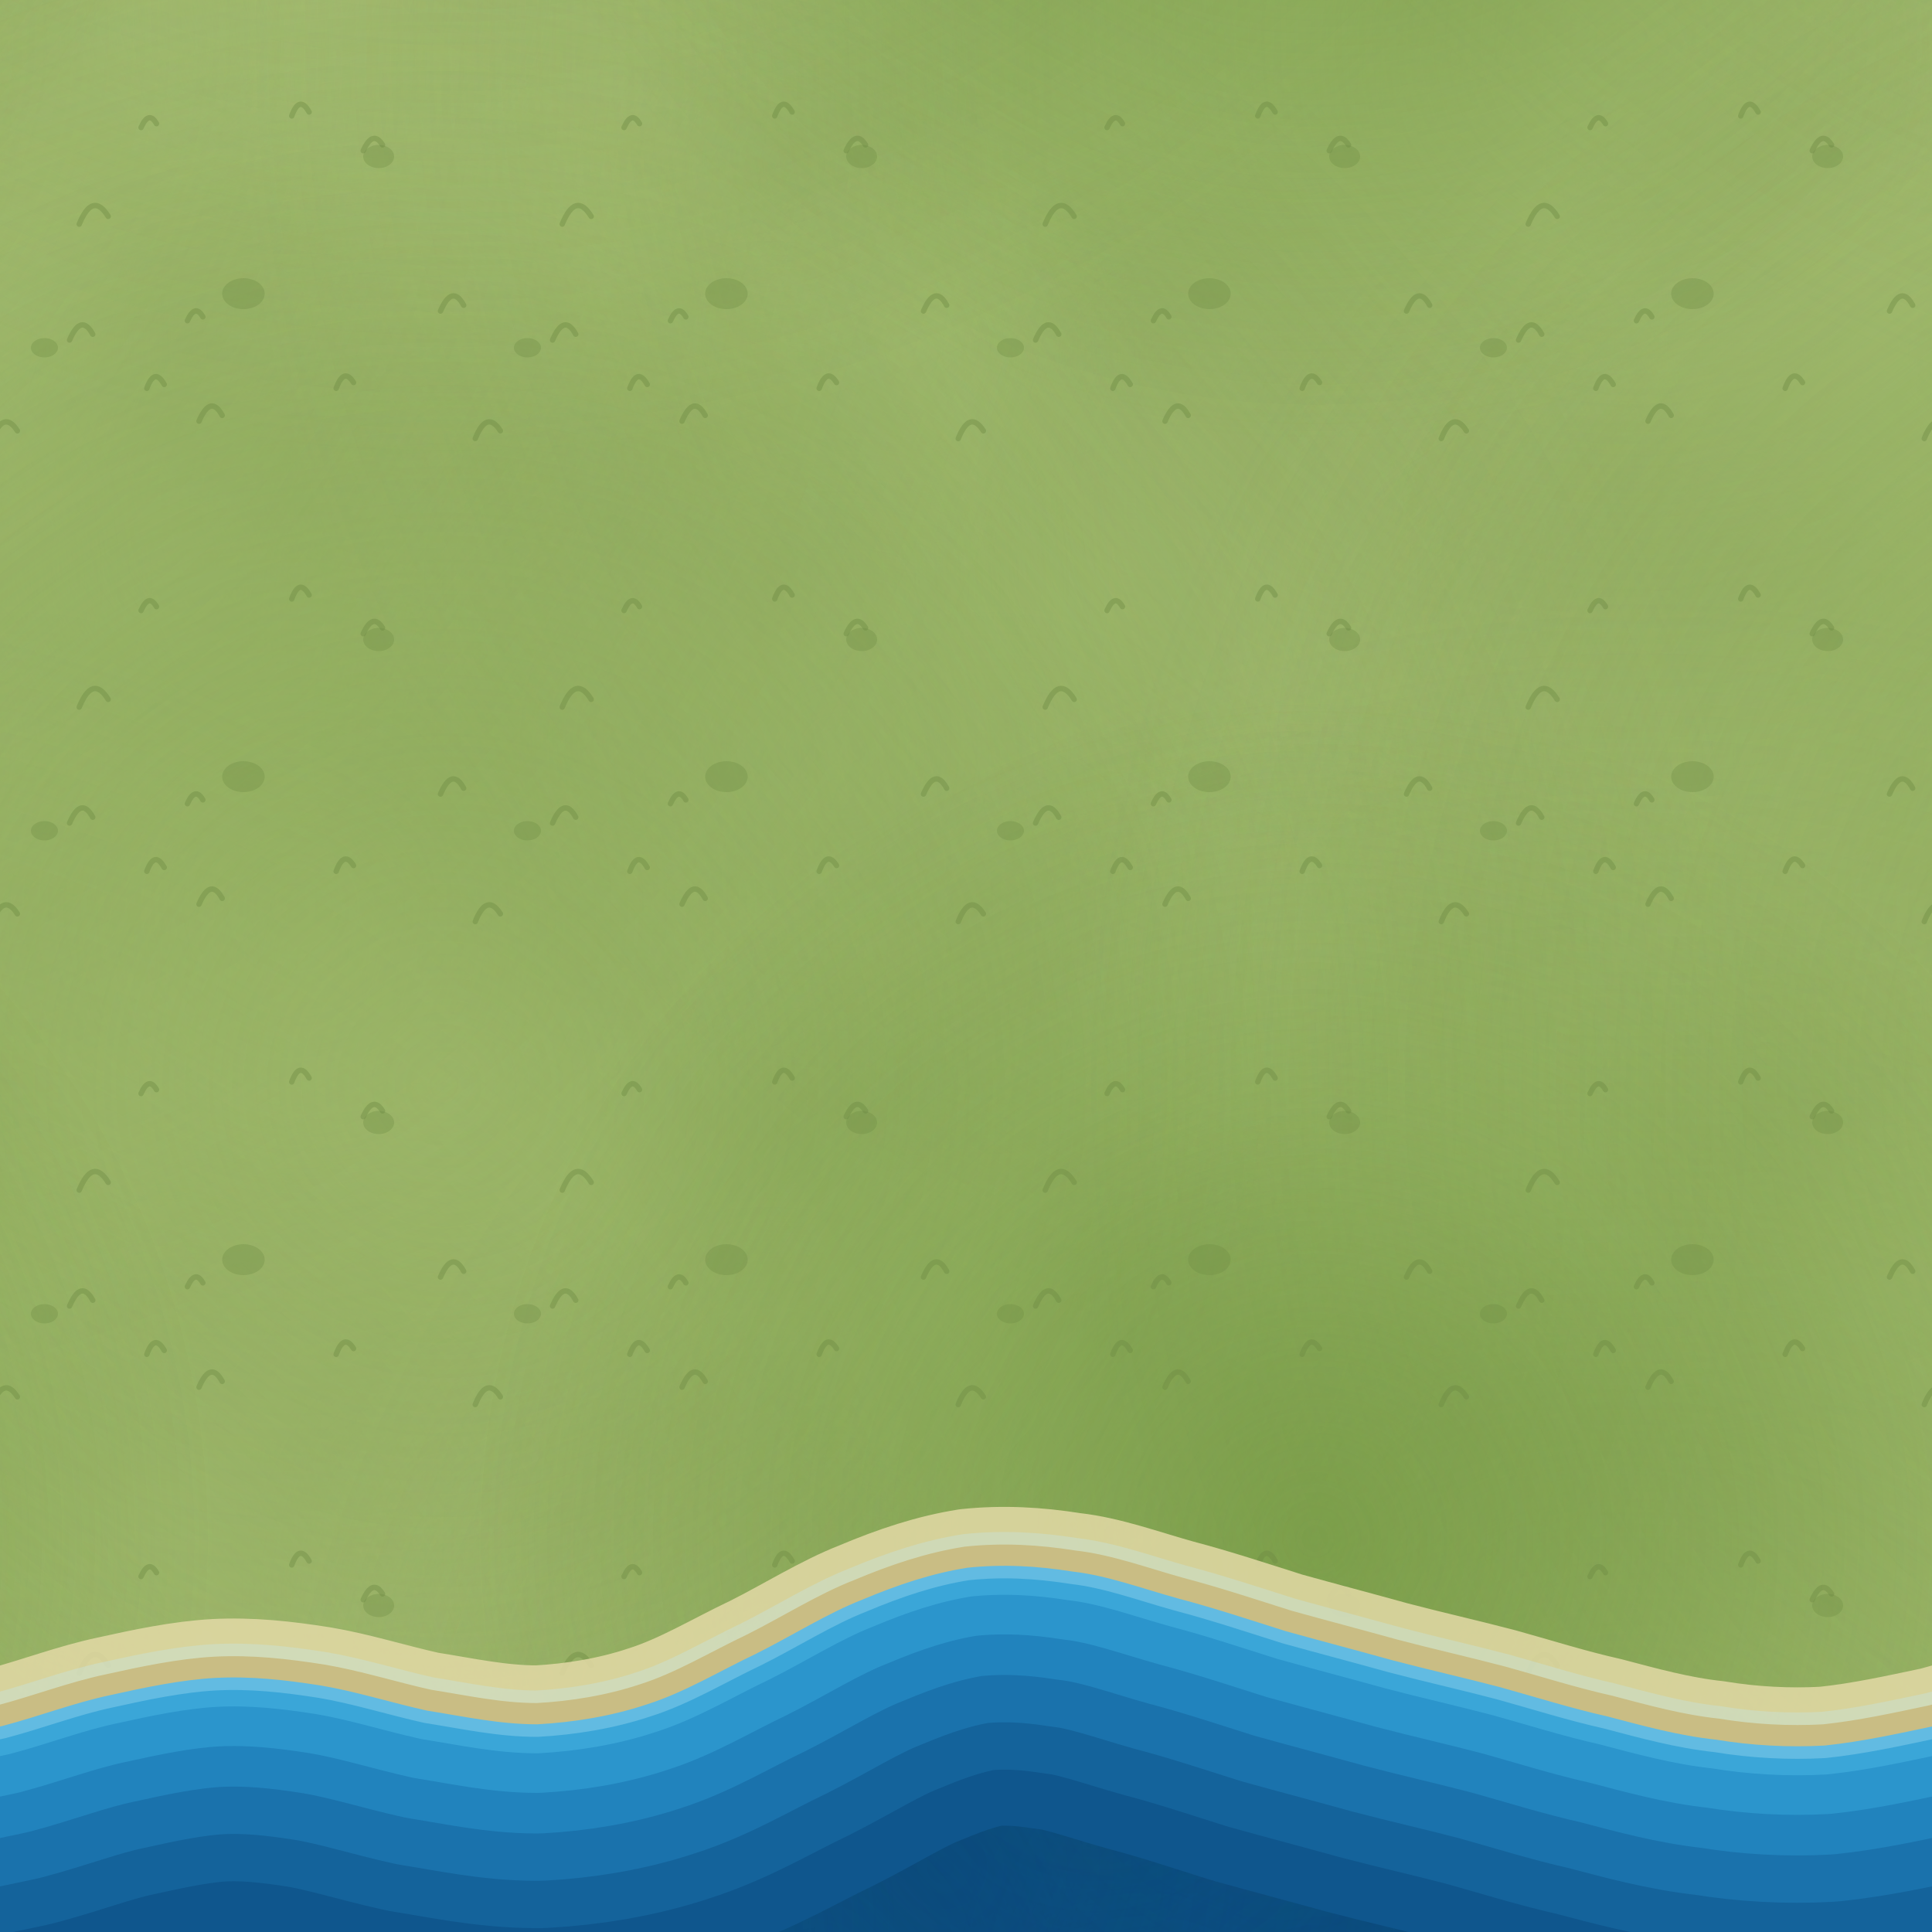
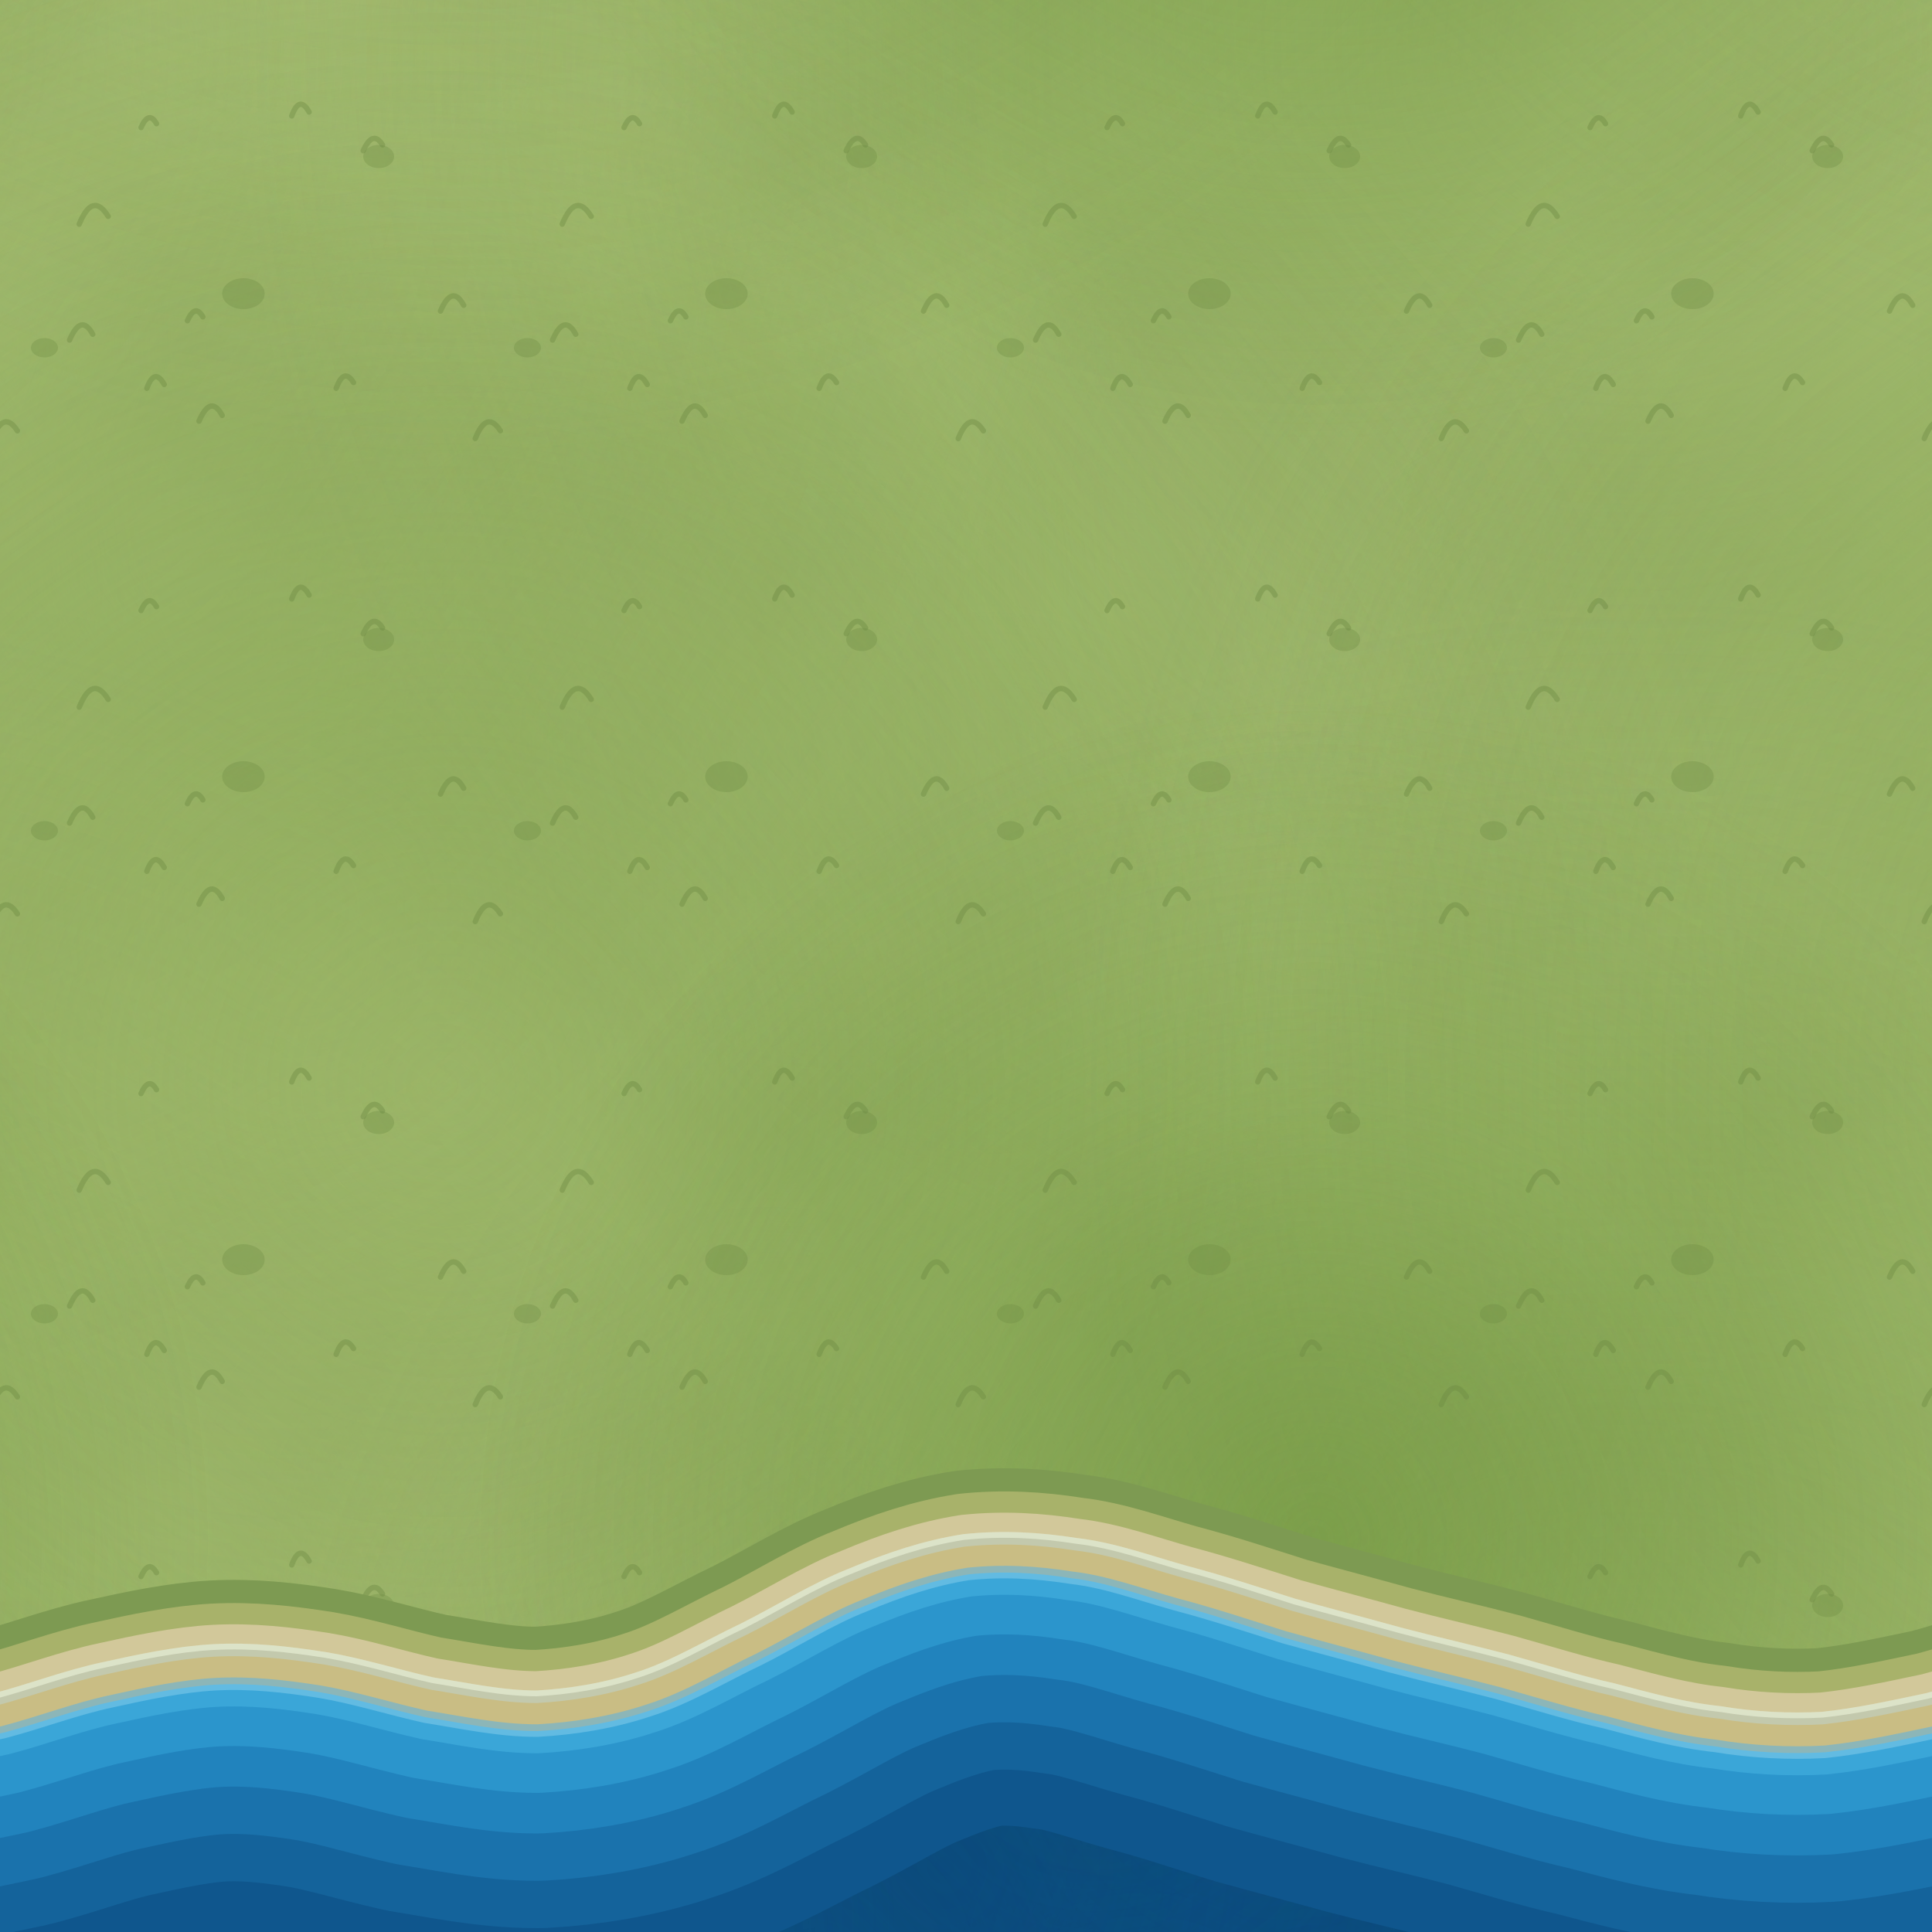
<svg xmlns="http://www.w3.org/2000/svg" viewBox="0 0 100 100" width="100" height="100" preserveAspectRatio="none">
  <defs>
    <radialGradient id="outer8g-hi">
      <stop offset="0" stop-color="#9cba6c" stop-opacity="0.34" />
      <stop offset="1" stop-color="#9cba6c" stop-opacity="0" />
    </radialGradient>
    <radialGradient id="outer8g-lo">
      <stop offset="0" stop-color="#6d8b43" stop-opacity="0.306" />
      <stop offset="1" stop-color="#6d8b43" stop-opacity="0" />
    </radialGradient>
    <pattern id="outer8g-mottle" width="50" height="50" patternUnits="userSpaceOnUse">
      <circle cx="7.8" cy="2.3" r="14.2" fill="url(#outer8g-hi)" />
      <circle cx="7.8" cy="52.3" r="14.2" fill="url(#outer8g-hi)" />
      <circle cx="57.8" cy="2.3" r="14.2" fill="url(#outer8g-hi)" />
      <circle cx="57.8" cy="52.3" r="14.2" fill="url(#outer8g-hi)" />
      <circle cx="23.4" cy="1.1" r="17" fill="url(#outer8g-lo)" />
      <circle cx="23.4" cy="51.1" r="17" fill="url(#outer8g-lo)" />
      <circle cx="-18.1" cy="3.9" r="18.9" fill="url(#outer8g-hi)" />
      <circle cx="-18.1" cy="53.9" r="18.9" fill="url(#outer8g-hi)" />
      <circle cx="31.9" cy="3.9" r="18.9" fill="url(#outer8g-hi)" />
      <circle cx="31.9" cy="53.9" r="18.9" fill="url(#outer8g-hi)" />
      <circle cx="-9.2" cy="8.5" r="11.1" fill="url(#outer8g-lo)" />
      <circle cx="-9.2" cy="58.5" r="11.1" fill="url(#outer8g-lo)" />
      <circle cx="40.8" cy="8.5" r="11.1" fill="url(#outer8g-lo)" />
      <circle cx="40.8" cy="58.5" r="11.1" fill="url(#outer8g-lo)" />
      <circle cx="10.4" cy="18.4" r="11.7" fill="url(#outer8g-lo)" />
      <circle cx="60.4" cy="18.4" r="11.7" fill="url(#outer8g-lo)" />
      <circle cx="21.4" cy="17" r="15.8" fill="url(#outer8g-hi)" />
      <circle cx="25.3" cy="23.9" r="12.7" fill="url(#outer8g-lo)" />
      <circle cx="-2.7" cy="18" r="11.9" fill="url(#outer8g-hi)" />
      <circle cx="47.3" cy="18" r="11.9" fill="url(#outer8g-hi)" />
      <circle cx="8.3" cy="29.1" r="18.3" fill="url(#outer8g-hi)" />
      <circle cx="58.3" cy="29.1" r="18.3" fill="url(#outer8g-hi)" />
      <circle cx="18.9" cy="25.9" r="19.1" fill="url(#outer8g-lo)" />
      <circle cx="68.9" cy="25.9" r="19.1" fill="url(#outer8g-lo)" />
      <circle cx="28.6" cy="32.6" r="16.1" fill="url(#outer8g-hi)" />
      <circle cx="-10.2" cy="30.1" r="18.2" fill="url(#outer8g-lo)" />
      <circle cx="39.8" cy="30.1" r="18.2" fill="url(#outer8g-lo)" />
      <circle cx="1.1" cy="-3.4" r="15.4" fill="url(#outer8g-lo)" />
      <circle cx="1.1" cy="46.6" r="15.4" fill="url(#outer8g-lo)" />
      <circle cx="51.1" cy="-3.4" r="15.4" fill="url(#outer8g-lo)" />
      <circle cx="51.1" cy="46.6" r="15.4" fill="url(#outer8g-lo)" />
      <circle cx="16.4" cy="-0.7" r="12.9" fill="url(#outer8g-hi)" />
      <circle cx="16.4" cy="49.3" r="12.9" fill="url(#outer8g-hi)" />
      <circle cx="-16.5" cy="-11.9" r="17.9" fill="url(#outer8g-lo)" />
      <circle cx="-16.5" cy="38.1" r="17.9" fill="url(#outer8g-lo)" />
      <circle cx="33.5" cy="-11.9" r="17.9" fill="url(#outer8g-lo)" />
      <circle cx="33.5" cy="38.1" r="17.9" fill="url(#outer8g-lo)" />
      <circle cx="-6.6" cy="-11" r="16.8" fill="url(#outer8g-hi)" />
      <circle cx="-6.6" cy="39" r="16.8" fill="url(#outer8g-hi)" />
      <circle cx="43.4" cy="-11" r="16.8" fill="url(#outer8g-hi)" />
      <circle cx="43.4" cy="39" r="16.8" fill="url(#outer8g-hi)" />
    </pattern>
    <radialGradient id="outer8v-hi">
      <stop offset="0" stop-color="#5d8a2c" stop-opacity="0.5" />
      <stop offset="1" stop-color="#5d8a2c" stop-opacity="0" />
    </radialGradient>
    <radialGradient id="outer8v-lo">
      <stop offset="0" stop-color="#bccb85" stop-opacity="0.45" />
      <stop offset="1" stop-color="#bccb85" stop-opacity="0" />
    </radialGradient>
    <pattern id="outer8v-mottle" width="100" height="100" patternUnits="userSpaceOnUse">
      <circle cx="15.5" cy="47" r="51.6" fill="url(#outer8v-hi)" />
      <circle cx="15.5" cy="147" r="51.6" fill="url(#outer8v-hi)" />
      <circle cx="115.5" cy="47" r="51.6" fill="url(#outer8v-hi)" />
      <circle cx="115.5" cy="147" r="51.6" fill="url(#outer8v-hi)" />
      <circle cx="-16" cy="2.5" r="71.6" fill="url(#outer8v-lo)" />
      <circle cx="-16" cy="102.5" r="71.6" fill="url(#outer8v-lo)" />
      <circle cx="84" cy="2.5" r="71.6" fill="url(#outer8v-lo)" />
      <circle cx="84" cy="102.5" r="71.6" fill="url(#outer8v-lo)" />
      <circle cx="23.5" cy="-44" r="67.4" fill="url(#outer8v-lo)" />
      <circle cx="23.5" cy="56" r="67.4" fill="url(#outer8v-lo)" />
      <circle cx="23.5" cy="156" r="67.4" fill="url(#outer8v-lo)" />
      <circle cx="123.5" cy="-44" r="67.4" fill="url(#outer8v-lo)" />
      <circle cx="123.5" cy="56" r="67.4" fill="url(#outer8v-lo)" />
      <circle cx="123.5" cy="156" r="67.4" fill="url(#outer8v-lo)" />
      <circle cx="-32" cy="-20.5" r="43.2" fill="url(#outer8v-hi)" />
      <circle cx="-32" cy="79.5" r="43.2" fill="url(#outer8v-hi)" />
      <circle cx="68" cy="-20.5" r="43.2" fill="url(#outer8v-hi)" />
      <circle cx="68" cy="79.5" r="43.2" fill="url(#outer8v-hi)" />
    </pattern>
    <pattern id="outer8-grass" width="25" height="25" patternUnits="userSpaceOnUse">
      <ellipse cx="19.6" cy="8.1" rx="0.8" ry="0.6" fill="#6d8b43" opacity=".33" />
-       <path d="M7.3 6.6q0.4 -0.9 0.8 -0.2" fill="none" stroke="#6d8b43" stroke-width=".28" stroke-linecap="round" opacity=".42" />
-       <path d="M15.1 6q0.4 -1.1 0.9 -0.2" fill="none" stroke="#6d8b43" stroke-width=".28" stroke-linecap="round" opacity=".42" />
-       <path d="M9.7 16.6q0.4 -0.9 0.8 -0.2" fill="none" stroke="#6d8b43" stroke-width=".28" stroke-linecap="round" opacity=".42" />
-       <path d="M18.8 7.8q0.5 -1.1 1 -0.3" fill="none" stroke="#6d8b43" stroke-width=".28" stroke-linecap="round" opacity=".42" />
+       <path d="M7.3 6.6q0.4 -0.9 0.8 -0.2" fill="none" stroke="#6d8b43" stroke-width="0.28" stroke-linecap="round" opacity=".42" />
+       <path d="M15.1 6q0.4 -1.1 0.9 -0.2" fill="none" stroke="#6d8b43" stroke-width="0.28" stroke-linecap="round" opacity=".42" />
+       <path d="M9.7 16.6q0.4 -0.9 0.8 -0.2" fill="none" stroke="#6d8b43" stroke-width="0.28" stroke-linecap="round" opacity=".42" />
+       <path d="M18.8 7.8q0.5 -1.1 1 -0.3" fill="none" stroke="#6d8b43" stroke-width="0.28" stroke-linecap="round" opacity=".42" />
      <ellipse cx="2.3" cy="18" rx="0.7" ry="0.5" fill="#6d8b43" opacity=".33" />
-       <path d="M3.6 17.6q0.6 -1.4 1.2 -0.3" fill="none" stroke="#6d8b43" stroke-width=".28" stroke-linecap="round" opacity=".42" />
-       <path d="M7.6 20.1q0.4 -1.1 0.9 -0.2" fill="none" stroke="#6d8b43" stroke-width=".28" stroke-linecap="round" opacity=".42" />
-       <path d="M17.4 20.1q0.4 -1.1 0.9 -0.3" fill="none" stroke="#6d8b43" stroke-width=".28" stroke-linecap="round" opacity=".42" />
-       <path d="M4.1 11.6q0.7 -1.7 1.5 -0.4" fill="none" stroke="#6d8b43" stroke-width=".28" stroke-linecap="round" opacity=".42" />
+       <path d="M3.6 17.6q0.6 -1.4 1.2 -0.3" fill="none" stroke="#6d8b43" stroke-width="0.28" stroke-linecap="round" opacity=".42" />
+       <path d="M7.6 20.1q0.4 -1.1 0.9 -0.2" fill="none" stroke="#6d8b43" stroke-width="0.28" stroke-linecap="round" opacity=".42" />
+       <path d="M17.4 20.1q0.4 -1.1 0.9 -0.3" fill="none" stroke="#6d8b43" stroke-width="0.28" stroke-linecap="round" opacity=".42" />
+       <path d="M4.1 11.6q0.7 -1.7 1.5 -0.4" fill="none" stroke="#6d8b43" stroke-width="0.28" stroke-linecap="round" opacity=".42" />
      <ellipse cx="12.6" cy="15.2" rx="1.1" ry="0.8" fill="#6d8b43" opacity=".33" />
-       <path d="M-0.4 22.7q0.6 -1.5 1.3 -0.4" fill="none" stroke="#6d8b43" stroke-width=".28" stroke-linecap="round" opacity=".42" />
-       <path d="M24.6 22.7q0.6 -1.5 1.3 -0.4" fill="none" stroke="#6d8b43" stroke-width=".28" stroke-linecap="round" opacity=".42" />
-       <path d="M10.3 21.8q0.6 -1.4 1.2 -0.3" fill="none" stroke="#6d8b43" stroke-width=".28" stroke-linecap="round" opacity=".42" />
-       <path d="M22.8 16.1q0.6 -1.4 1.2 -0.3" fill="none" stroke="#6d8b43" stroke-width=".28" stroke-linecap="round" opacity=".42" />
+       <path d="M-0.4 22.7q0.6 -1.5 1.3 -0.4" fill="none" stroke="#6d8b43" stroke-width="0.28" stroke-linecap="round" opacity=".42" />
+       <path d="M24.6 22.7q0.6 -1.5 1.3 -0.4" fill="none" stroke="#6d8b43" stroke-width="0.28" stroke-linecap="round" opacity=".42" />
+       <path d="M10.3 21.8q0.6 -1.4 1.2 -0.3" fill="none" stroke="#6d8b43" stroke-width="0.28" stroke-linecap="round" opacity=".42" />
+       <path d="M22.8 16.1q0.6 -1.4 1.2 -0.3" fill="none" stroke="#6d8b43" stroke-width="0.28" stroke-linecap="round" opacity=".42" />
    </pattern>
    <radialGradient id="outer8w-hi">
      <stop offset="0" stop-color="#12639f" stop-opacity="0.16" />
      <stop offset="1" stop-color="#12639f" stop-opacity="0" />
    </radialGradient>
    <radialGradient id="outer8w-lo">
      <stop offset="0" stop-color="#08416e" stop-opacity="0.144" />
      <stop offset="1" stop-color="#08416e" stop-opacity="0" />
    </radialGradient>
    <pattern id="outer8w-mottle" width="50" height="50" patternUnits="userSpaceOnUse">
      <circle cx="-7.8" cy="2.3" r="14.2" fill="url(#outer8w-hi)" />
      <circle cx="-7.8" cy="52.3" r="14.2" fill="url(#outer8w-hi)" />
      <circle cx="42.2" cy="2.3" r="14.2" fill="url(#outer8w-hi)" />
      <circle cx="42.2" cy="52.3" r="14.2" fill="url(#outer8w-hi)" />
      <circle cx="26.6" cy="1.1" r="17" fill="url(#outer8w-lo)" />
      <circle cx="26.6" cy="51.1" r="17" fill="url(#outer8w-lo)" />
      <circle cx="18.1" cy="3.9" r="18.9" fill="url(#outer8w-hi)" />
      <circle cx="18.1" cy="53.9" r="18.9" fill="url(#outer8w-hi)" />
      <circle cx="68.1" cy="3.9" r="18.9" fill="url(#outer8w-hi)" />
      <circle cx="68.1" cy="53.9" r="18.9" fill="url(#outer8w-hi)" />
      <circle cx="9.2" cy="8.5" r="11.1" fill="url(#outer8w-lo)" />
      <circle cx="9.2" cy="58.5" r="11.1" fill="url(#outer8w-lo)" />
      <circle cx="59.2" cy="8.5" r="11.1" fill="url(#outer8w-lo)" />
      <circle cx="59.2" cy="58.5" r="11.1" fill="url(#outer8w-lo)" />
      <circle cx="-10.4" cy="18.4" r="11.7" fill="url(#outer8w-lo)" />
      <circle cx="39.6" cy="18.4" r="11.7" fill="url(#outer8w-lo)" />
      <circle cx="28.6" cy="17" r="15.8" fill="url(#outer8w-hi)" />
      <circle cx="24.7" cy="23.9" r="12.7" fill="url(#outer8w-lo)" />
      <circle cx="2.7" cy="18" r="11.9" fill="url(#outer8w-hi)" />
      <circle cx="52.7" cy="18" r="11.9" fill="url(#outer8w-hi)" />
      <circle cx="-8.3" cy="29.1" r="18.3" fill="url(#outer8w-hi)" />
      <circle cx="41.7" cy="29.1" r="18.3" fill="url(#outer8w-hi)" />
      <circle cx="-18.9" cy="25.9" r="19.1" fill="url(#outer8w-lo)" />
      <circle cx="31.1" cy="25.9" r="19.1" fill="url(#outer8w-lo)" />
      <circle cx="21.4" cy="32.6" r="16.1" fill="url(#outer8w-hi)" />
      <circle cx="10.2" cy="30.1" r="18.2" fill="url(#outer8w-lo)" />
      <circle cx="60.2" cy="30.1" r="18.2" fill="url(#outer8w-lo)" />
      <circle cx="-1.1" cy="-3.4" r="15.4" fill="url(#outer8w-lo)" />
      <circle cx="-1.1" cy="46.6" r="15.4" fill="url(#outer8w-lo)" />
      <circle cx="48.9" cy="-3.4" r="15.4" fill="url(#outer8w-lo)" />
      <circle cx="48.9" cy="46.6" r="15.4" fill="url(#outer8w-lo)" />
      <circle cx="33.6" cy="-0.7" r="12.9" fill="url(#outer8w-hi)" />
      <circle cx="33.6" cy="49.3" r="12.9" fill="url(#outer8w-hi)" />
      <circle cx="16.5" cy="-11.9" r="17.9" fill="url(#outer8w-lo)" />
      <circle cx="16.5" cy="38.1" r="17.9" fill="url(#outer8w-lo)" />
      <circle cx="66.5" cy="-11.9" r="17.9" fill="url(#outer8w-lo)" />
      <circle cx="66.5" cy="38.1" r="17.9" fill="url(#outer8w-lo)" />
      <circle cx="6.6" cy="-11" r="16.8" fill="url(#outer8w-hi)" />
      <circle cx="6.6" cy="39" r="16.8" fill="url(#outer8w-hi)" />
      <circle cx="56.6" cy="-11" r="16.8" fill="url(#outer8w-hi)" />
      <circle cx="56.6" cy="39" r="16.8" fill="url(#outer8w-hi)" />
    </pattern>
    <path id="outer8-land" d="M111.1 86.3C110.2 86.4 107.4 86.8 105.6 87.2C103.7 87.6 101.9 88.3 100 88.8C98.1 89.2 96.3 89.6 94.4 89.8C92.6 89.9 90.7 89.8 88.9 89.5C87 89.3 85.2 88.8 83.3 88.3C81.5 87.9 79.6 87.3 77.8 86.8C75.9 86.3 74.1 85.9 72.2 85.4C70.4 84.9 68.5 84.4 66.7 83.9C64.8 83.3 63 82.7 61.1 82.2C59.3 81.7 57.4 81 55.6 80.8C53.7 80.5 51.9 80.4 50 80.6C48.1 80.9 46.3 81.5 44.4 82.3C42.6 83 40.7 84.2 38.9 85.1C37 86 35.2 87.1 33.3 87.7C31.5 88.3 29.6 88.6 27.8 88.7C25.9 88.7 24.1 88.3 22.2 88C20.4 87.6 18.5 87 16.7 86.7C14.8 86.4 13 86.2 11.1 86.3C9.3 86.4 7.4 86.8 5.6 87.2C3.7 87.6 1.9 88.3 0 88.8C-1.9 89.2 -3.7 89.6 -5.6 89.8C-7.4 89.9 -10.2 89.6 -11.1 89.5L-12 -12L112 -12L112 86Z" />
    <path id="outer8-coast" d="M111.1 86.3C110.2 86.4 107.4 86.8 105.6 87.2C103.7 87.6 101.9 88.3 100 88.8C98.1 89.2 96.3 89.6 94.4 89.8C92.6 89.9 90.7 89.8 88.9 89.5C87 89.3 85.2 88.8 83.3 88.3C81.5 87.9 79.6 87.3 77.8 86.8C75.9 86.3 74.1 85.9 72.2 85.4C70.4 84.9 68.5 84.4 66.7 83.9C64.8 83.3 63 82.7 61.1 82.2C59.3 81.7 57.4 81 55.6 80.8C53.7 80.5 51.9 80.4 50 80.6C48.1 80.9 46.3 81.5 44.4 82.3C42.6 83 40.7 84.2 38.9 85.1C37 86 35.2 87.1 33.3 87.7C31.5 88.3 29.6 88.6 27.8 88.7C25.9 88.7 24.1 88.3 22.2 88C20.4 87.6 18.5 87 16.7 86.7C14.8 86.4 13 86.2 11.1 86.3C9.3 86.4 7.4 86.8 5.6 87.2C3.7 87.6 1.9 88.3 0 88.8C-1.9 89.2 -3.7 89.6 -5.6 89.8C-7.4 89.9 -10.2 89.6 -11.1 89.5" />
    <clipPath id="outer8-clip">
      <use href="#outer8-land" />
    </clipPath>
  </defs>
  <rect x="-12" y="-12" width="124" height="124" fill="#0a4a7a" />
  <rect x="-12" y="-12" width="124" height="124" fill="url(#outer8w-mottle)" />
  <use href="#outer8-coast" fill="none" stroke="#0f568d" stroke-width="28" stroke-linejoin="round" stroke-linecap="butt" />
  <use href="#outer8-coast" fill="none" stroke="#14639b" stroke-width="22.2" stroke-linejoin="round" stroke-linecap="butt" />
  <use href="#outer8-coast" fill="none" stroke="#1a72ac" stroke-width="17.3" stroke-linejoin="round" stroke-linecap="butt" />
  <use href="#outer8-coast" fill="none" stroke="#2183bd" stroke-width="12.4" stroke-linejoin="round" stroke-linecap="butt" />
  <use href="#outer8-coast" fill="none" stroke="#2b95cc" stroke-width="8.2" stroke-linejoin="round" stroke-linecap="butt" />
  <use href="#outer8-coast" fill="none" stroke="#3aa6d8" stroke-width="4.1" stroke-linejoin="round" stroke-linecap="butt" />
  <use href="#outer8-land" fill="#86a556" />
  <g clip-path="url(#outer8-clip)">
    <rect x="-12" y="-12" width="124" height="124" fill="url(#outer8g-mottle)" />
    <rect x="-12" y="-12" width="124" height="124" fill="url(#outer8v-mottle)" />
    <rect x="-12" y="-12" width="124" height="124" fill="url(#outer8-grass)" />
-     <use href="#outer8-coast" fill="none" stroke="#e3d9a6" stroke-width="5" stroke-linejoin="round" stroke-linecap="butt" opacity=".85" />
+     <use href="#outer8-coast" fill="none" stroke="#7d9a52" stroke-width="9" stroke-linejoin="round" stroke-linecap="butt" />
+     <use href="#outer8-coast" fill="none" stroke="#a8b26a" stroke-width="6.6" stroke-linejoin="round" stroke-linecap="butt" />
+     <use href="#outer8-coast" fill="none" stroke="#d2c89a" stroke-width="4.4" stroke-linejoin="round" stroke-linecap="butt" />
+     <use href="#outer8-coast" fill="none" stroke="#e8dfb4" stroke-width="2.4" stroke-linejoin="round" stroke-linecap="butt" />
  </g>
+   <use href="#outer8-coast" fill="none" stroke="#a89b6d" stroke-width="1.8" stroke-linejoin="round" stroke-linecap="butt" opacity=".55" />
  <use href="#outer8-coast" fill="none" stroke="#bfeaf7" stroke-width="2.4" stroke-linejoin="round" stroke-linecap="butt" opacity=".3" />
  <use href="#outer8-coast" fill="none" stroke="#c9bd84" stroke-width="1.1" stroke-linejoin="round" stroke-linecap="butt" />
</svg>
